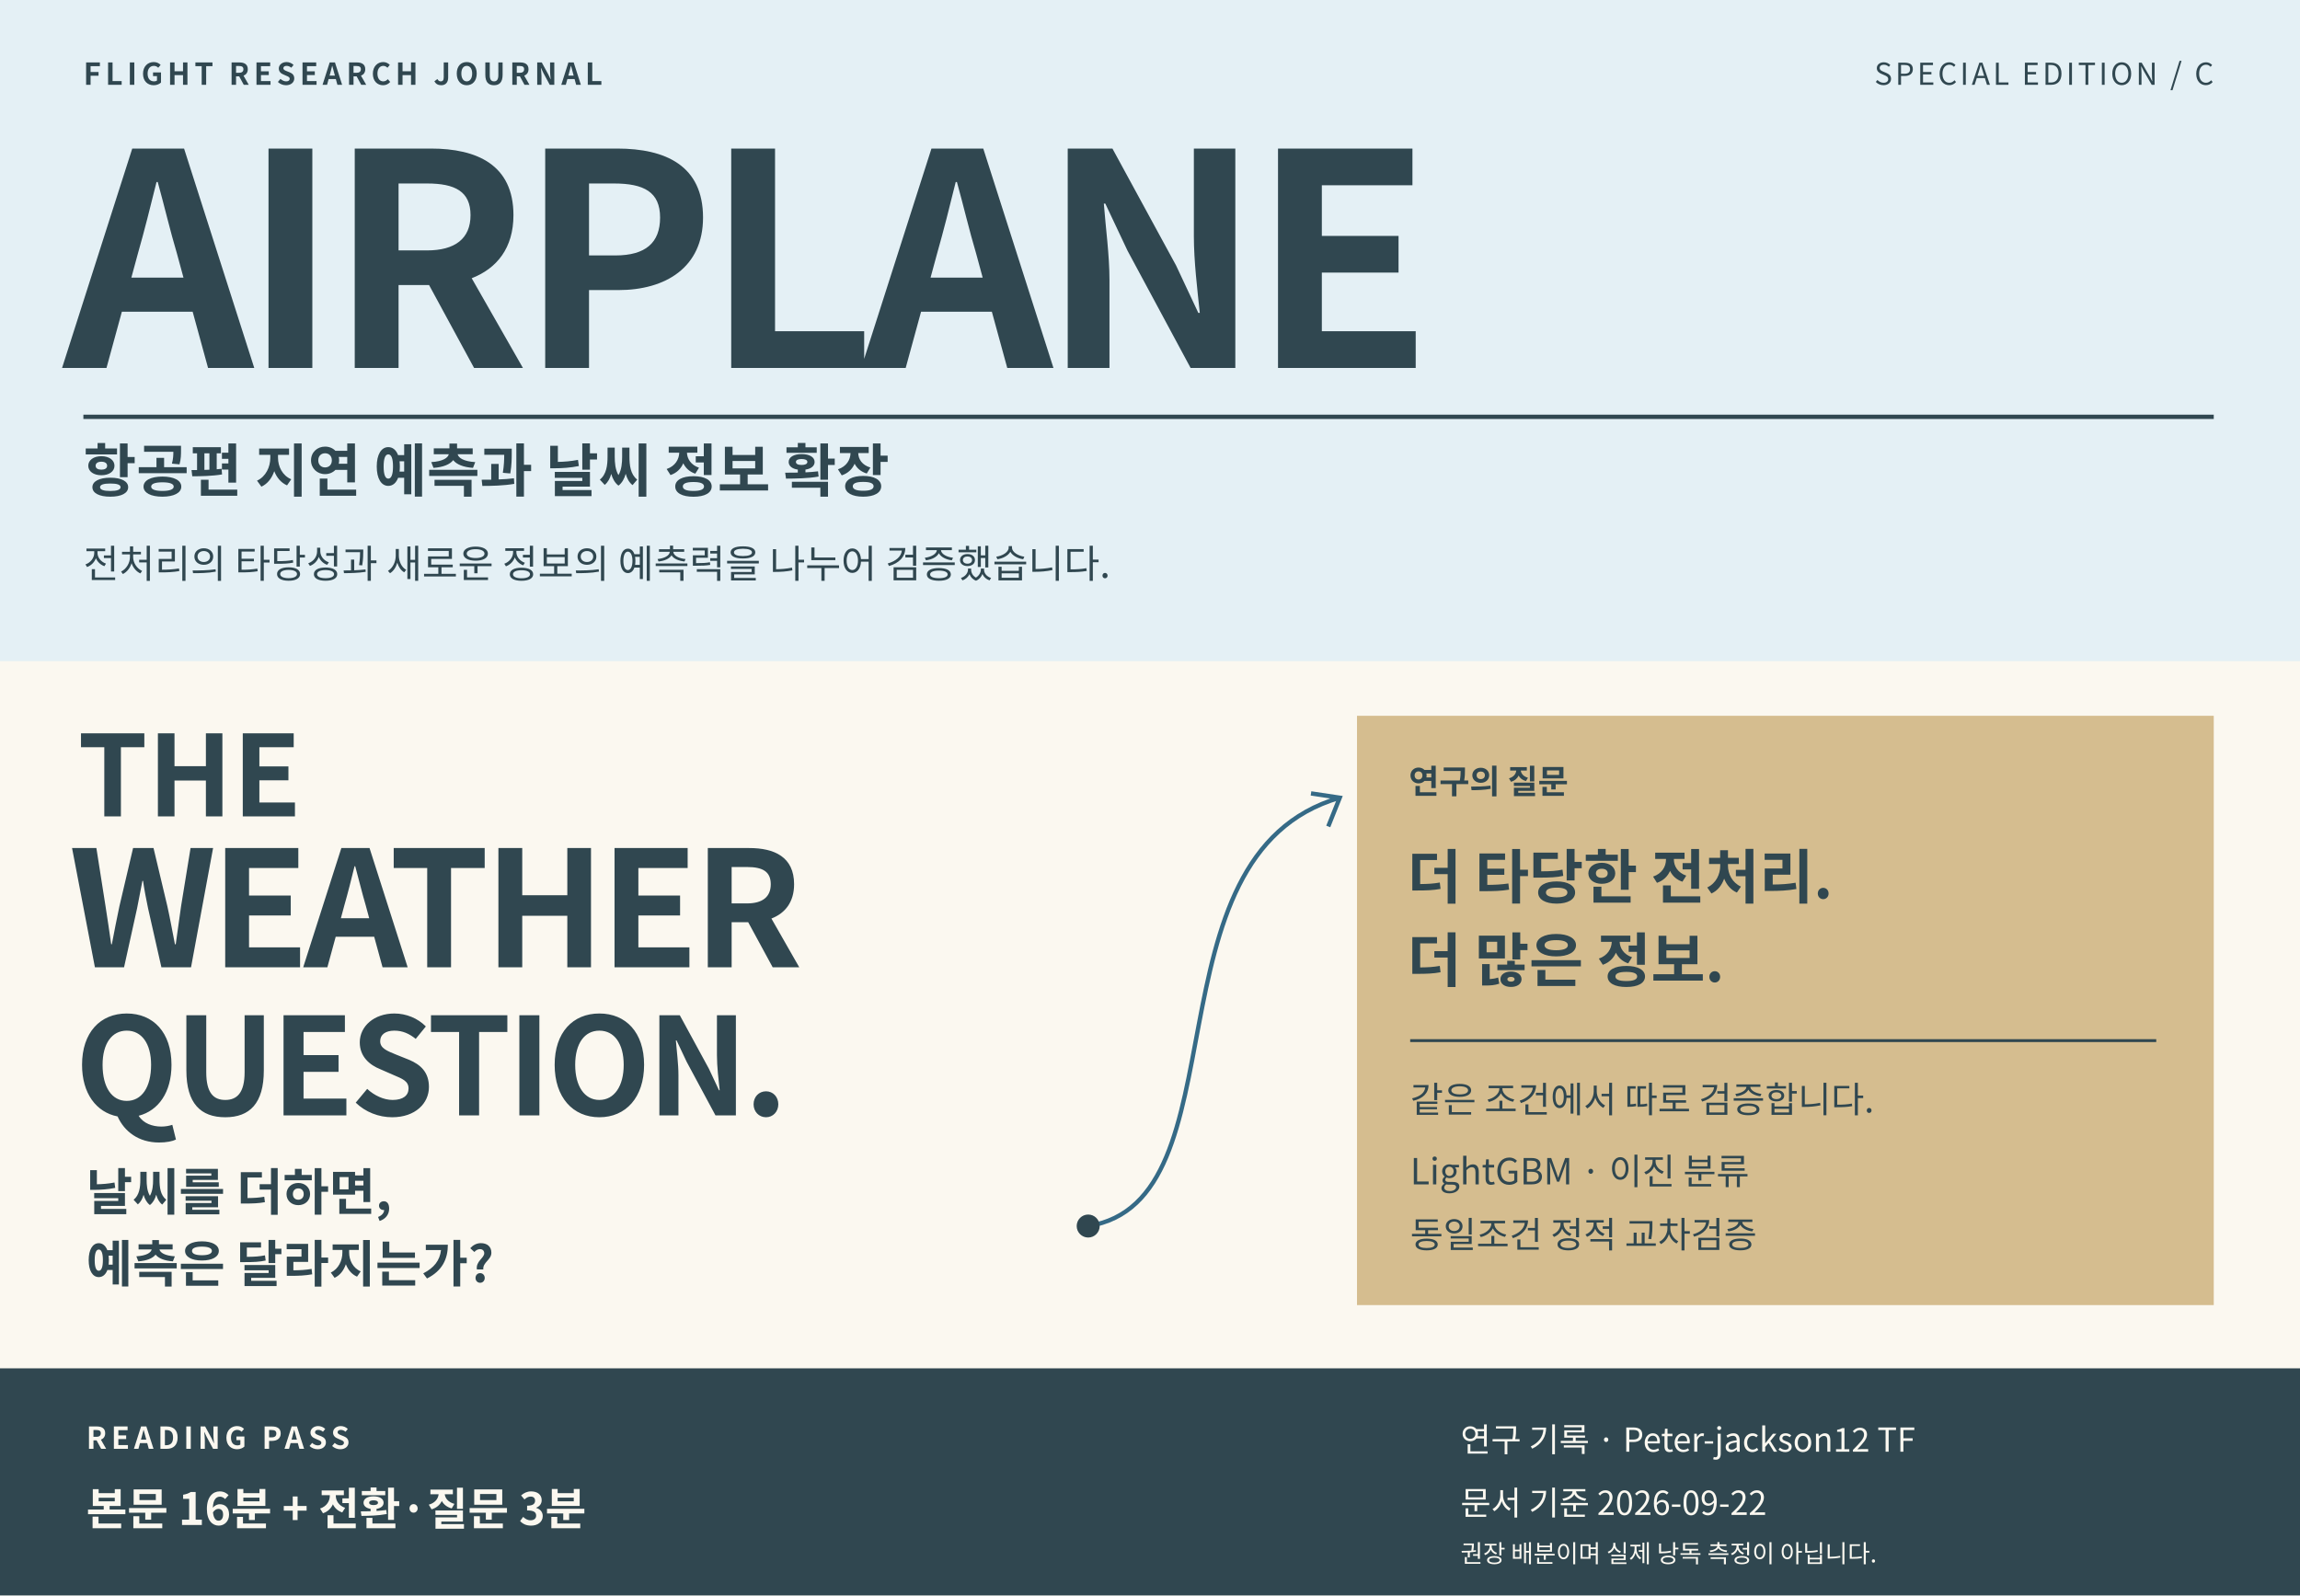
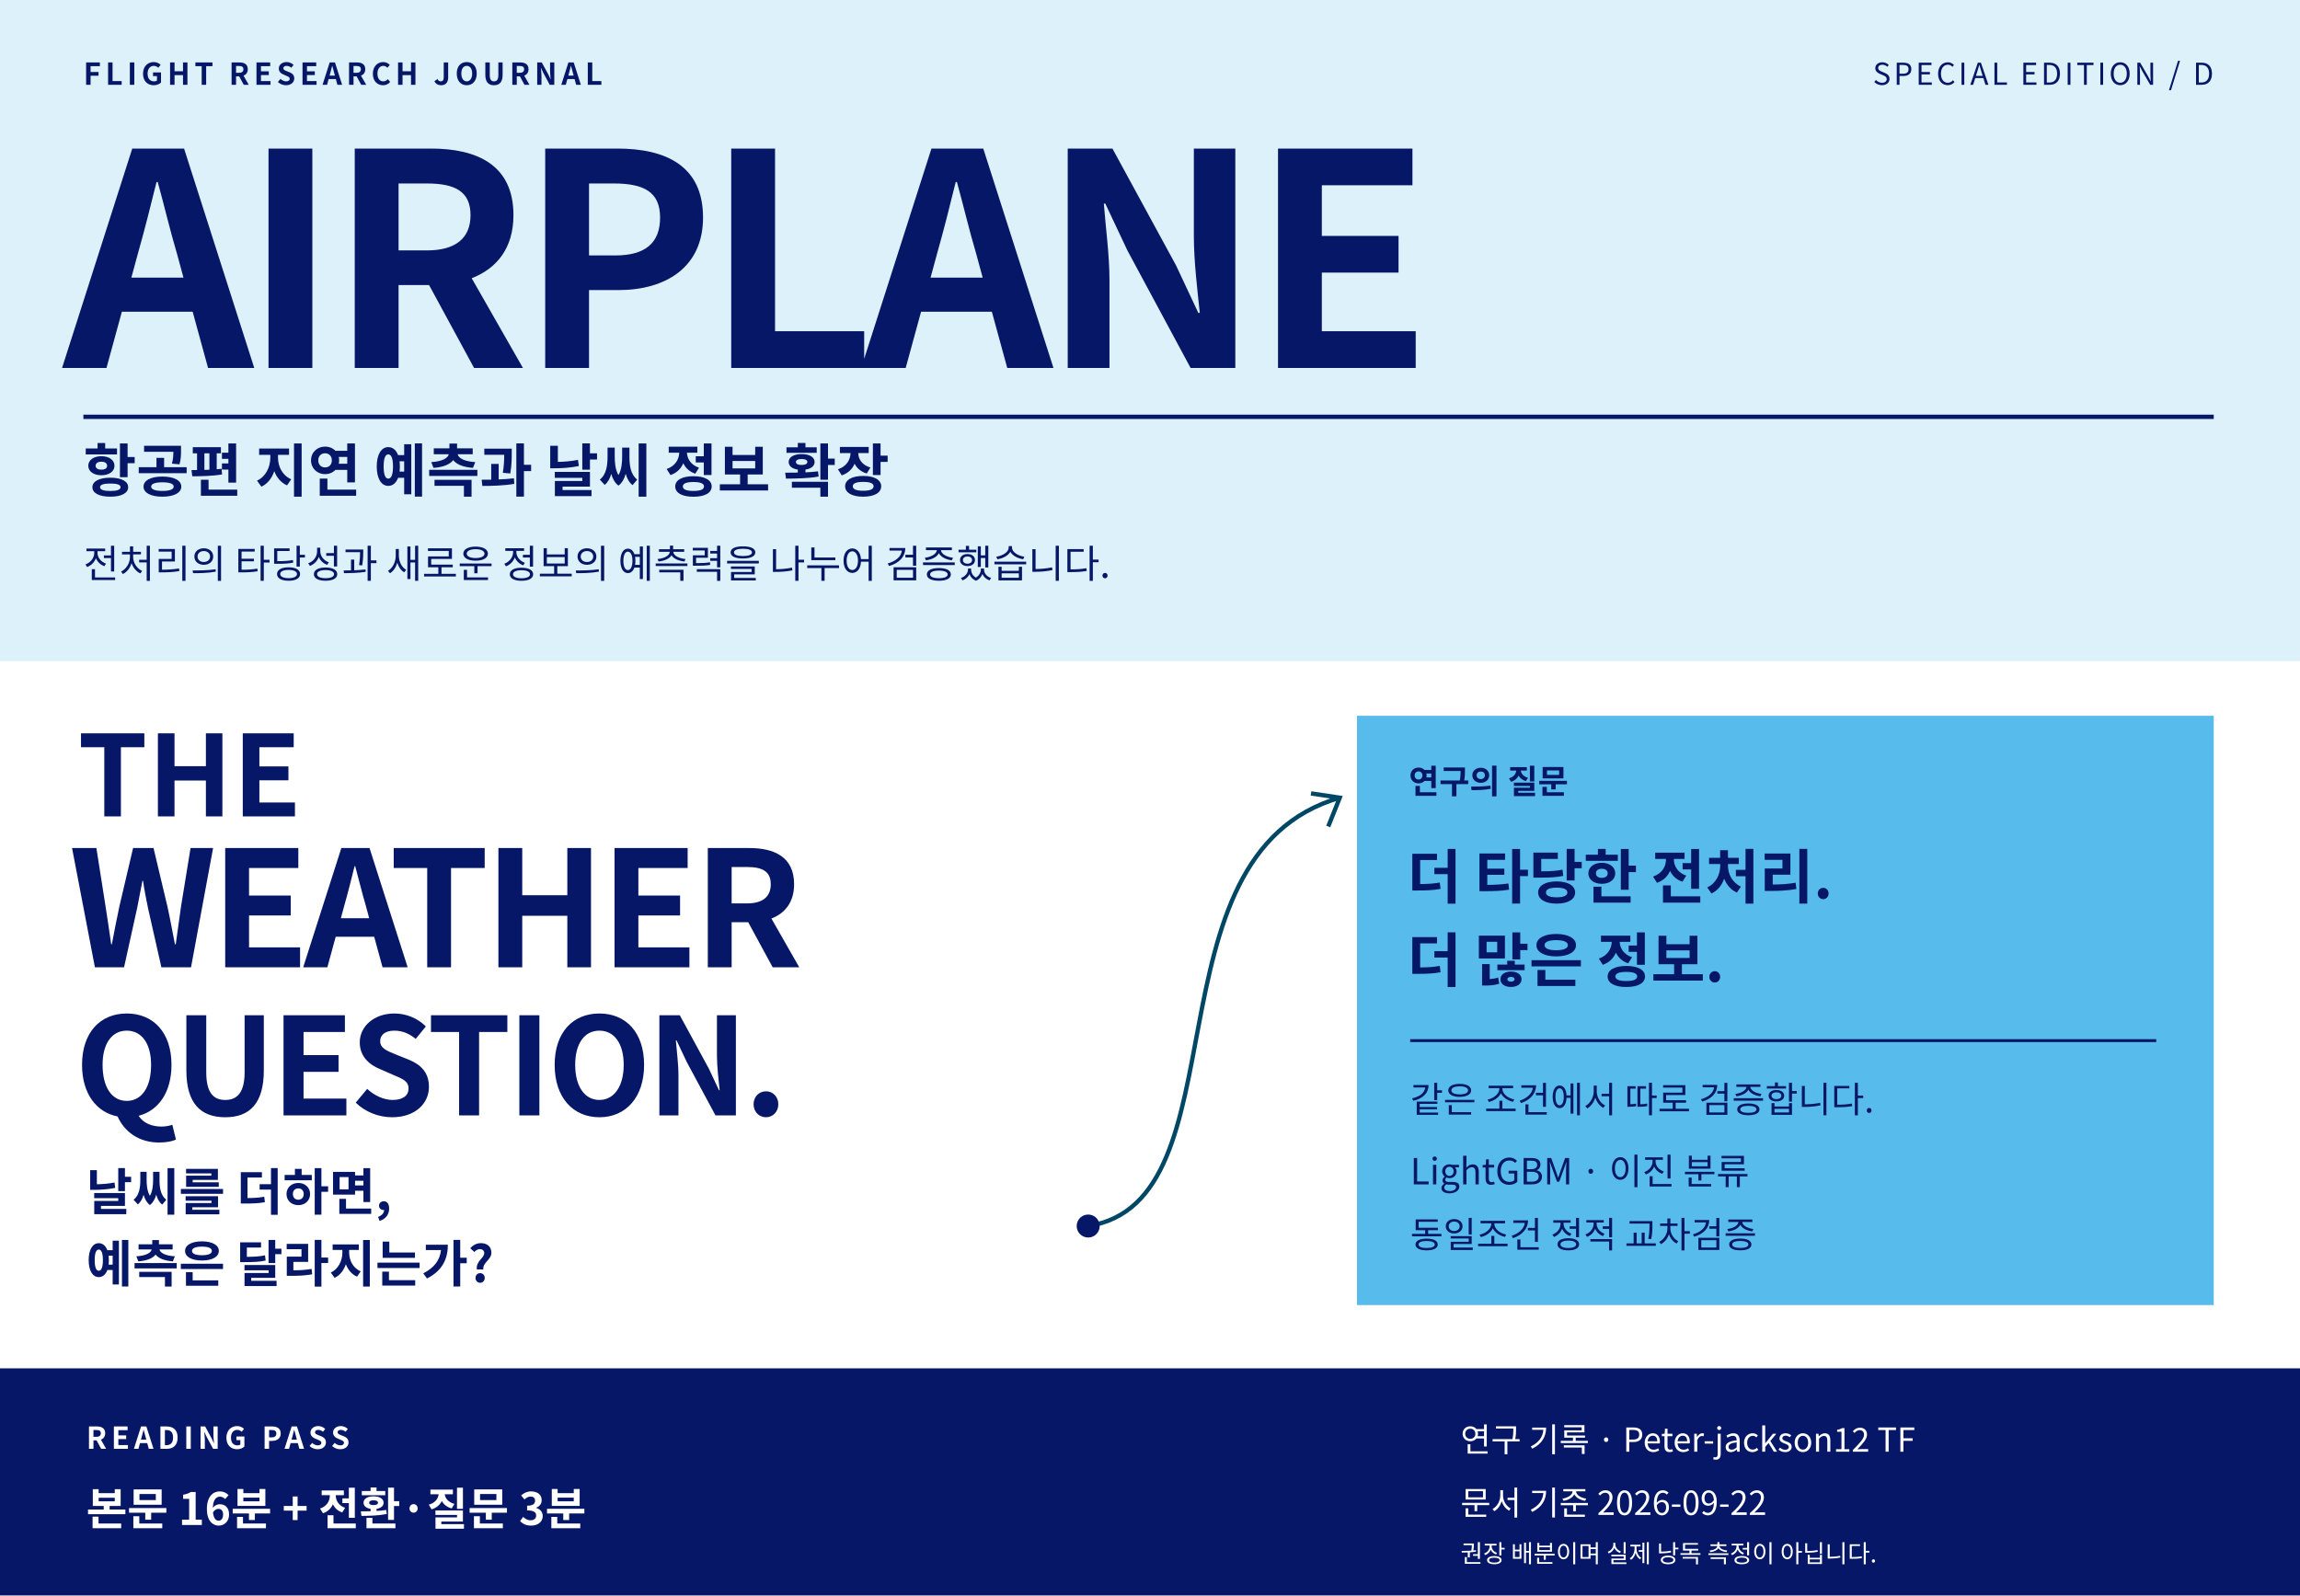
<svg xmlns="http://www.w3.org/2000/svg" width="1600" height="1110" viewBox="0 0 1600 1110" role="img" aria-labelledby="title desc">
-   <rect width="1600" height="1110" fill="#FBF8F0" />
-   <rect x="0" y="0" width="1600" height="460" fill="#E4F0F5" />
-   <text x="58" y="59" fill="#304750" font-family="Noto Sans CJK KR, Malgun Gothic, Apple SD Gothic Neo, sans-serif" font-size="21" font-weight="700" text-anchor="start" style="font-variant-numeric:tabular-nums" letter-spacing="3">FLIGHT RESEARCH JOURNAL</text>
-   <text x="1540" y="59" fill="#304750" font-family="Noto Sans CJK KR, Malgun Gothic, Apple SD Gothic Neo, sans-serif" font-size="21" font-weight="400" text-anchor="end" style="font-variant-numeric:tabular-nums" letter-spacing="2">SPECIAL EDITION / C</text>
-   <text x="44" y="256" fill="#304750" font-family="Noto Sans CJK KR, Malgun Gothic, Apple SD Gothic Neo, sans-serif" font-size="206" font-weight="900" text-anchor="start" style="font-variant-numeric:tabular-nums" letter-spacing="-8">AIRPLANE</text>
-   <line x1="58" y1="290" x2="1540" y2="290" stroke="#304750" stroke-width="3" />
-   <text x="58" y="342" fill="#304750" font-family="Noto Sans CJK KR, Malgun Gothic, Apple SD Gothic Neo, sans-serif" font-size="40" font-weight="700" text-anchor="start" style="font-variant-numeric:tabular-nums">항공편 지연 예측과 날씨 정보 확장</text>
-   <text x="58" y="402" fill="#304750" font-family="Noto Sans CJK KR, Malgun Gothic, Apple SD Gothic Neo, sans-serif" font-size="27" font-weight="400" text-anchor="start" style="font-variant-numeric:tabular-nums">전처리의 타당성과 새로운 정보의 예측력을 나누어 검증했습니다.</text>
-   <text x="54" y="568" fill="#304750" font-family="Noto Sans CJK KR, Malgun Gothic, Apple SD Gothic Neo, sans-serif" font-size="78" font-weight="900" text-anchor="start" style="font-variant-numeric:tabular-nums">THE</text>
-   <text x="48" y="673" fill="#304750" font-family="Noto Sans CJK KR, Malgun Gothic, Apple SD Gothic Neo, sans-serif" font-size="112" font-weight="900" text-anchor="start" style="font-variant-numeric:tabular-nums" letter-spacing="-4">WEATHER</text>
-   <text x="52" y="776" fill="#304750" font-family="Noto Sans CJK KR, Malgun Gothic, Apple SD Gothic Neo, sans-serif" font-size="94" font-weight="900" text-anchor="start" style="font-variant-numeric:tabular-nums" letter-spacing="-3">QUESTION.</text>
-   <text x="60" y="842" fill="#304750" font-family="Noto Sans CJK KR, Malgun Gothic, Apple SD Gothic Neo, sans-serif" font-size="35" font-weight="700" text-anchor="start" style="font-variant-numeric:tabular-nums">날씨를 더하면,</text>
-   <text x="60" y="892" fill="#304750" font-family="Noto Sans CJK KR, Malgun Gothic, Apple SD Gothic Neo, sans-serif" font-size="35" font-weight="700" text-anchor="start" style="font-variant-numeric:tabular-nums">예측은 달라지는가?</text>
-   <rect x="944" y="498" width="596" height="410" fill="#D5BD8F" />
-   <text x="980" y="552" fill="#304750" font-family="Noto Sans CJK KR, Malgun Gothic, Apple SD Gothic Neo, sans-serif" font-size="23" font-weight="700" text-anchor="start" style="font-variant-numeric:tabular-nums">연구의 질문</text>
-   <text x="979" y="625" fill="#304750" font-family="Noto Sans CJK KR, Malgun Gothic, Apple SD Gothic Neo, sans-serif" font-size="41" font-weight="700" text-anchor="start" style="font-variant-numeric:tabular-nums">더 타당한 전처리.</text>
-   <text x="979" y="683" fill="#304750" font-family="Noto Sans CJK KR, Malgun Gothic, Apple SD Gothic Neo, sans-serif" font-size="41" font-weight="700" text-anchor="start" style="font-variant-numeric:tabular-nums">더 많은 정보.</text>
-   <line x1="981" y1="724" x2="1500" y2="724" stroke="#304750" stroke-width="2" />
-   <text x="981" y="774" fill="#304750" font-family="Noto Sans CJK KR, Malgun Gothic, Apple SD Gothic Neo, sans-serif" font-size="25" font-weight="400" text-anchor="start" style="font-variant-numeric:tabular-nums">같은 조건에서 따로 검증합니다.</text>
-   <text x="981" y="824" fill="#304750" font-family="Noto Sans CJK KR, Malgun Gothic, Apple SD Gothic Neo, sans-serif" font-size="25" font-weight="400" text-anchor="start" style="font-variant-numeric:tabular-nums">LightGBM · 이진 분류</text>
-   <text x="981" y="868" fill="#304750" font-family="Noto Sans CJK KR, Malgun Gothic, Apple SD Gothic Neo, sans-serif" font-size="25" font-weight="400" text-anchor="start" style="font-variant-numeric:tabular-nums">동일조건 정적 교차검증</text>
-   <path d="M757 853 C867 836 794 595 932 555" fill="none" stroke="#356A86" stroke-width="3" />
-   <path d="M912 552 L932 555 L924 575" fill="none" stroke="#356A86" stroke-width="3" />
-   <circle cx="757" cy="853" r="7" fill="#304750" stroke="#304750" stroke-width="2" />
-   <rect x="0" y="952" width="1600" height="158" fill="#304750" />
-   <text x="60" y="1008" fill="#FBF8F0" font-family="Noto Sans CJK KR, Malgun Gothic, Apple SD Gothic Neo, sans-serif" font-size="21" font-weight="700" text-anchor="start" style="font-variant-numeric:tabular-nums" letter-spacing="3">READING PASS</text>
-   <text x="60" y="1061" fill="#FBF8F0" font-family="Noto Sans CJK KR, Malgun Gothic, Apple SD Gothic Neo, sans-serif" font-size="31" font-weight="700" text-anchor="start" style="font-variant-numeric:tabular-nums">본문 16분 + 전환·질문 3분</text>
-   <text x="1016" y="1010" fill="#FBF8F0" font-family="Noto Sans CJK KR, Malgun Gothic, Apple SD Gothic Neo, sans-serif" font-size="23" font-weight="400" text-anchor="start" style="font-variant-numeric:tabular-nums">연구 기록 · Peter-jackson12 TF</text>
-   <text x="1016" y="1054" fill="#FBF8F0" font-family="Noto Sans CJK KR, Malgun Gothic, Apple SD Gothic Neo, sans-serif" font-size="23" font-weight="400" text-anchor="start" style="font-variant-numeric:tabular-nums">문서 기준 2026-09-22</text>
-   <text x="1016" y="1087" fill="#FBF8F0" font-family="Noto Sans CJK KR, Malgun Gothic, Apple SD Gothic Neo, sans-serif" font-size="17" font-weight="400" text-anchor="start" style="font-variant-numeric:tabular-nums">권장 배분이며 실제 낭독 측정이 아닙니다.</text>
+   <rect width="1600" height="1110" fill="#FFFFFF" />
+   <rect x="0" y="0" width="1600" height="460" fill="#DDF1FB" />
+   <text x="58" y="59" fill="#051766" font-family="Noto Sans CJK KR, Malgun Gothic, Apple SD Gothic Neo, sans-serif" font-size="21" font-weight="700" text-anchor="start" style="font-variant-numeric:tabular-nums" letter-spacing="3">FLIGHT RESEARCH JOURNAL</text>
+   <text x="1540" y="59" fill="#051766" font-family="Noto Sans CJK KR, Malgun Gothic, Apple SD Gothic Neo, sans-serif" font-size="21" font-weight="400" text-anchor="end" style="font-variant-numeric:tabular-nums" letter-spacing="2">SPECIAL EDITION / D</text>
+   <text x="44" y="256" fill="#051766" font-family="Noto Sans CJK KR, Malgun Gothic, Apple SD Gothic Neo, sans-serif" font-size="206" font-weight="900" text-anchor="start" style="font-variant-numeric:tabular-nums" letter-spacing="-8">AIRPLANE</text>
+   <line x1="58" y1="290" x2="1540" y2="290" stroke="#051766" stroke-width="3" />
+   <text x="58" y="342" fill="#051766" font-family="Noto Sans CJK KR, Malgun Gothic, Apple SD Gothic Neo, sans-serif" font-size="40" font-weight="700" text-anchor="start" style="font-variant-numeric:tabular-nums">항공편 지연 예측과 날씨 정보 확장</text>
+   <text x="58" y="402" fill="#051766" font-family="Noto Sans CJK KR, Malgun Gothic, Apple SD Gothic Neo, sans-serif" font-size="27" font-weight="400" text-anchor="start" style="font-variant-numeric:tabular-nums">전처리의 타당성과 새로운 정보의 예측력을 나누어 검증했습니다.</text>
+   <text x="54" y="568" fill="#051766" font-family="Noto Sans CJK KR, Malgun Gothic, Apple SD Gothic Neo, sans-serif" font-size="78" font-weight="900" text-anchor="start" style="font-variant-numeric:tabular-nums">THE</text>
+   <text x="48" y="673" fill="#051766" font-family="Noto Sans CJK KR, Malgun Gothic, Apple SD Gothic Neo, sans-serif" font-size="112" font-weight="900" text-anchor="start" style="font-variant-numeric:tabular-nums" letter-spacing="-4">WEATHER</text>
+   <text x="52" y="776" fill="#051766" font-family="Noto Sans CJK KR, Malgun Gothic, Apple SD Gothic Neo, sans-serif" font-size="94" font-weight="900" text-anchor="start" style="font-variant-numeric:tabular-nums" letter-spacing="-3">QUESTION.</text>
+   <text x="60" y="842" fill="#051766" font-family="Noto Sans CJK KR, Malgun Gothic, Apple SD Gothic Neo, sans-serif" font-size="35" font-weight="700" text-anchor="start" style="font-variant-numeric:tabular-nums">날씨를 더하면,</text>
+   <text x="60" y="892" fill="#051766" font-family="Noto Sans CJK KR, Malgun Gothic, Apple SD Gothic Neo, sans-serif" font-size="35" font-weight="700" text-anchor="start" style="font-variant-numeric:tabular-nums">예측은 달라지는가?</text>
+   <rect x="944" y="498" width="596" height="410" fill="#57BBEB" />
+   <text x="980" y="552" fill="#051766" font-family="Noto Sans CJK KR, Malgun Gothic, Apple SD Gothic Neo, sans-serif" font-size="23" font-weight="700" text-anchor="start" style="font-variant-numeric:tabular-nums">연구의 질문</text>
+   <text x="979" y="625" fill="#051766" font-family="Noto Sans CJK KR, Malgun Gothic, Apple SD Gothic Neo, sans-serif" font-size="41" font-weight="700" text-anchor="start" style="font-variant-numeric:tabular-nums">더 타당한 전처리.</text>
+   <text x="979" y="683" fill="#051766" font-family="Noto Sans CJK KR, Malgun Gothic, Apple SD Gothic Neo, sans-serif" font-size="41" font-weight="700" text-anchor="start" style="font-variant-numeric:tabular-nums">더 많은 정보.</text>
+   <line x1="981" y1="724" x2="1500" y2="724" stroke="#051766" stroke-width="2" />
+   <text x="981" y="774" fill="#051766" font-family="Noto Sans CJK KR, Malgun Gothic, Apple SD Gothic Neo, sans-serif" font-size="25" font-weight="400" text-anchor="start" style="font-variant-numeric:tabular-nums">같은 조건에서 따로 검증합니다.</text>
+   <text x="981" y="824" fill="#051766" font-family="Noto Sans CJK KR, Malgun Gothic, Apple SD Gothic Neo, sans-serif" font-size="25" font-weight="400" text-anchor="start" style="font-variant-numeric:tabular-nums">LightGBM · 이진 분류</text>
+   <text x="981" y="868" fill="#051766" font-family="Noto Sans CJK KR, Malgun Gothic, Apple SD Gothic Neo, sans-serif" font-size="25" font-weight="400" text-anchor="start" style="font-variant-numeric:tabular-nums">동일조건 정적 교차검증</text>
+   <path d="M757 853 C867 836 794 595 932 555" fill="none" stroke="#004766" stroke-width="3" />
+   <path d="M912 552 L932 555 L924 575" fill="none" stroke="#004766" stroke-width="3" />
+   <circle cx="757" cy="853" r="7" fill="#051766" stroke="#051766" stroke-width="2" />
+   <rect x="0" y="952" width="1600" height="158" fill="#051766" />
+   <text x="60" y="1008" fill="#FFFFFF" font-family="Noto Sans CJK KR, Malgun Gothic, Apple SD Gothic Neo, sans-serif" font-size="21" font-weight="700" text-anchor="start" style="font-variant-numeric:tabular-nums" letter-spacing="3">READING PASS</text>
+   <text x="60" y="1061" fill="#FFFFFF" font-family="Noto Sans CJK KR, Malgun Gothic, Apple SD Gothic Neo, sans-serif" font-size="31" font-weight="700" text-anchor="start" style="font-variant-numeric:tabular-nums">본문 16분 + 전환·질문 3분</text>
+   <text x="1016" y="1010" fill="#FFFFFF" font-family="Noto Sans CJK KR, Malgun Gothic, Apple SD Gothic Neo, sans-serif" font-size="23" font-weight="400" text-anchor="start" style="font-variant-numeric:tabular-nums">연구 기록 · Peter-jackson12 TF</text>
+   <text x="1016" y="1054" fill="#FFFFFF" font-family="Noto Sans CJK KR, Malgun Gothic, Apple SD Gothic Neo, sans-serif" font-size="23" font-weight="400" text-anchor="start" style="font-variant-numeric:tabular-nums">문서 기준 2026-09-22</text>
+   <text x="1016" y="1087" fill="#FFFFFF" font-family="Noto Sans CJK KR, Malgun Gothic, Apple SD Gothic Neo, sans-serif" font-size="17" font-weight="400" text-anchor="start" style="font-variant-numeric:tabular-nums">권장 배분이며 실제 낭독 측정이 아닙니다.</text>
</svg>
